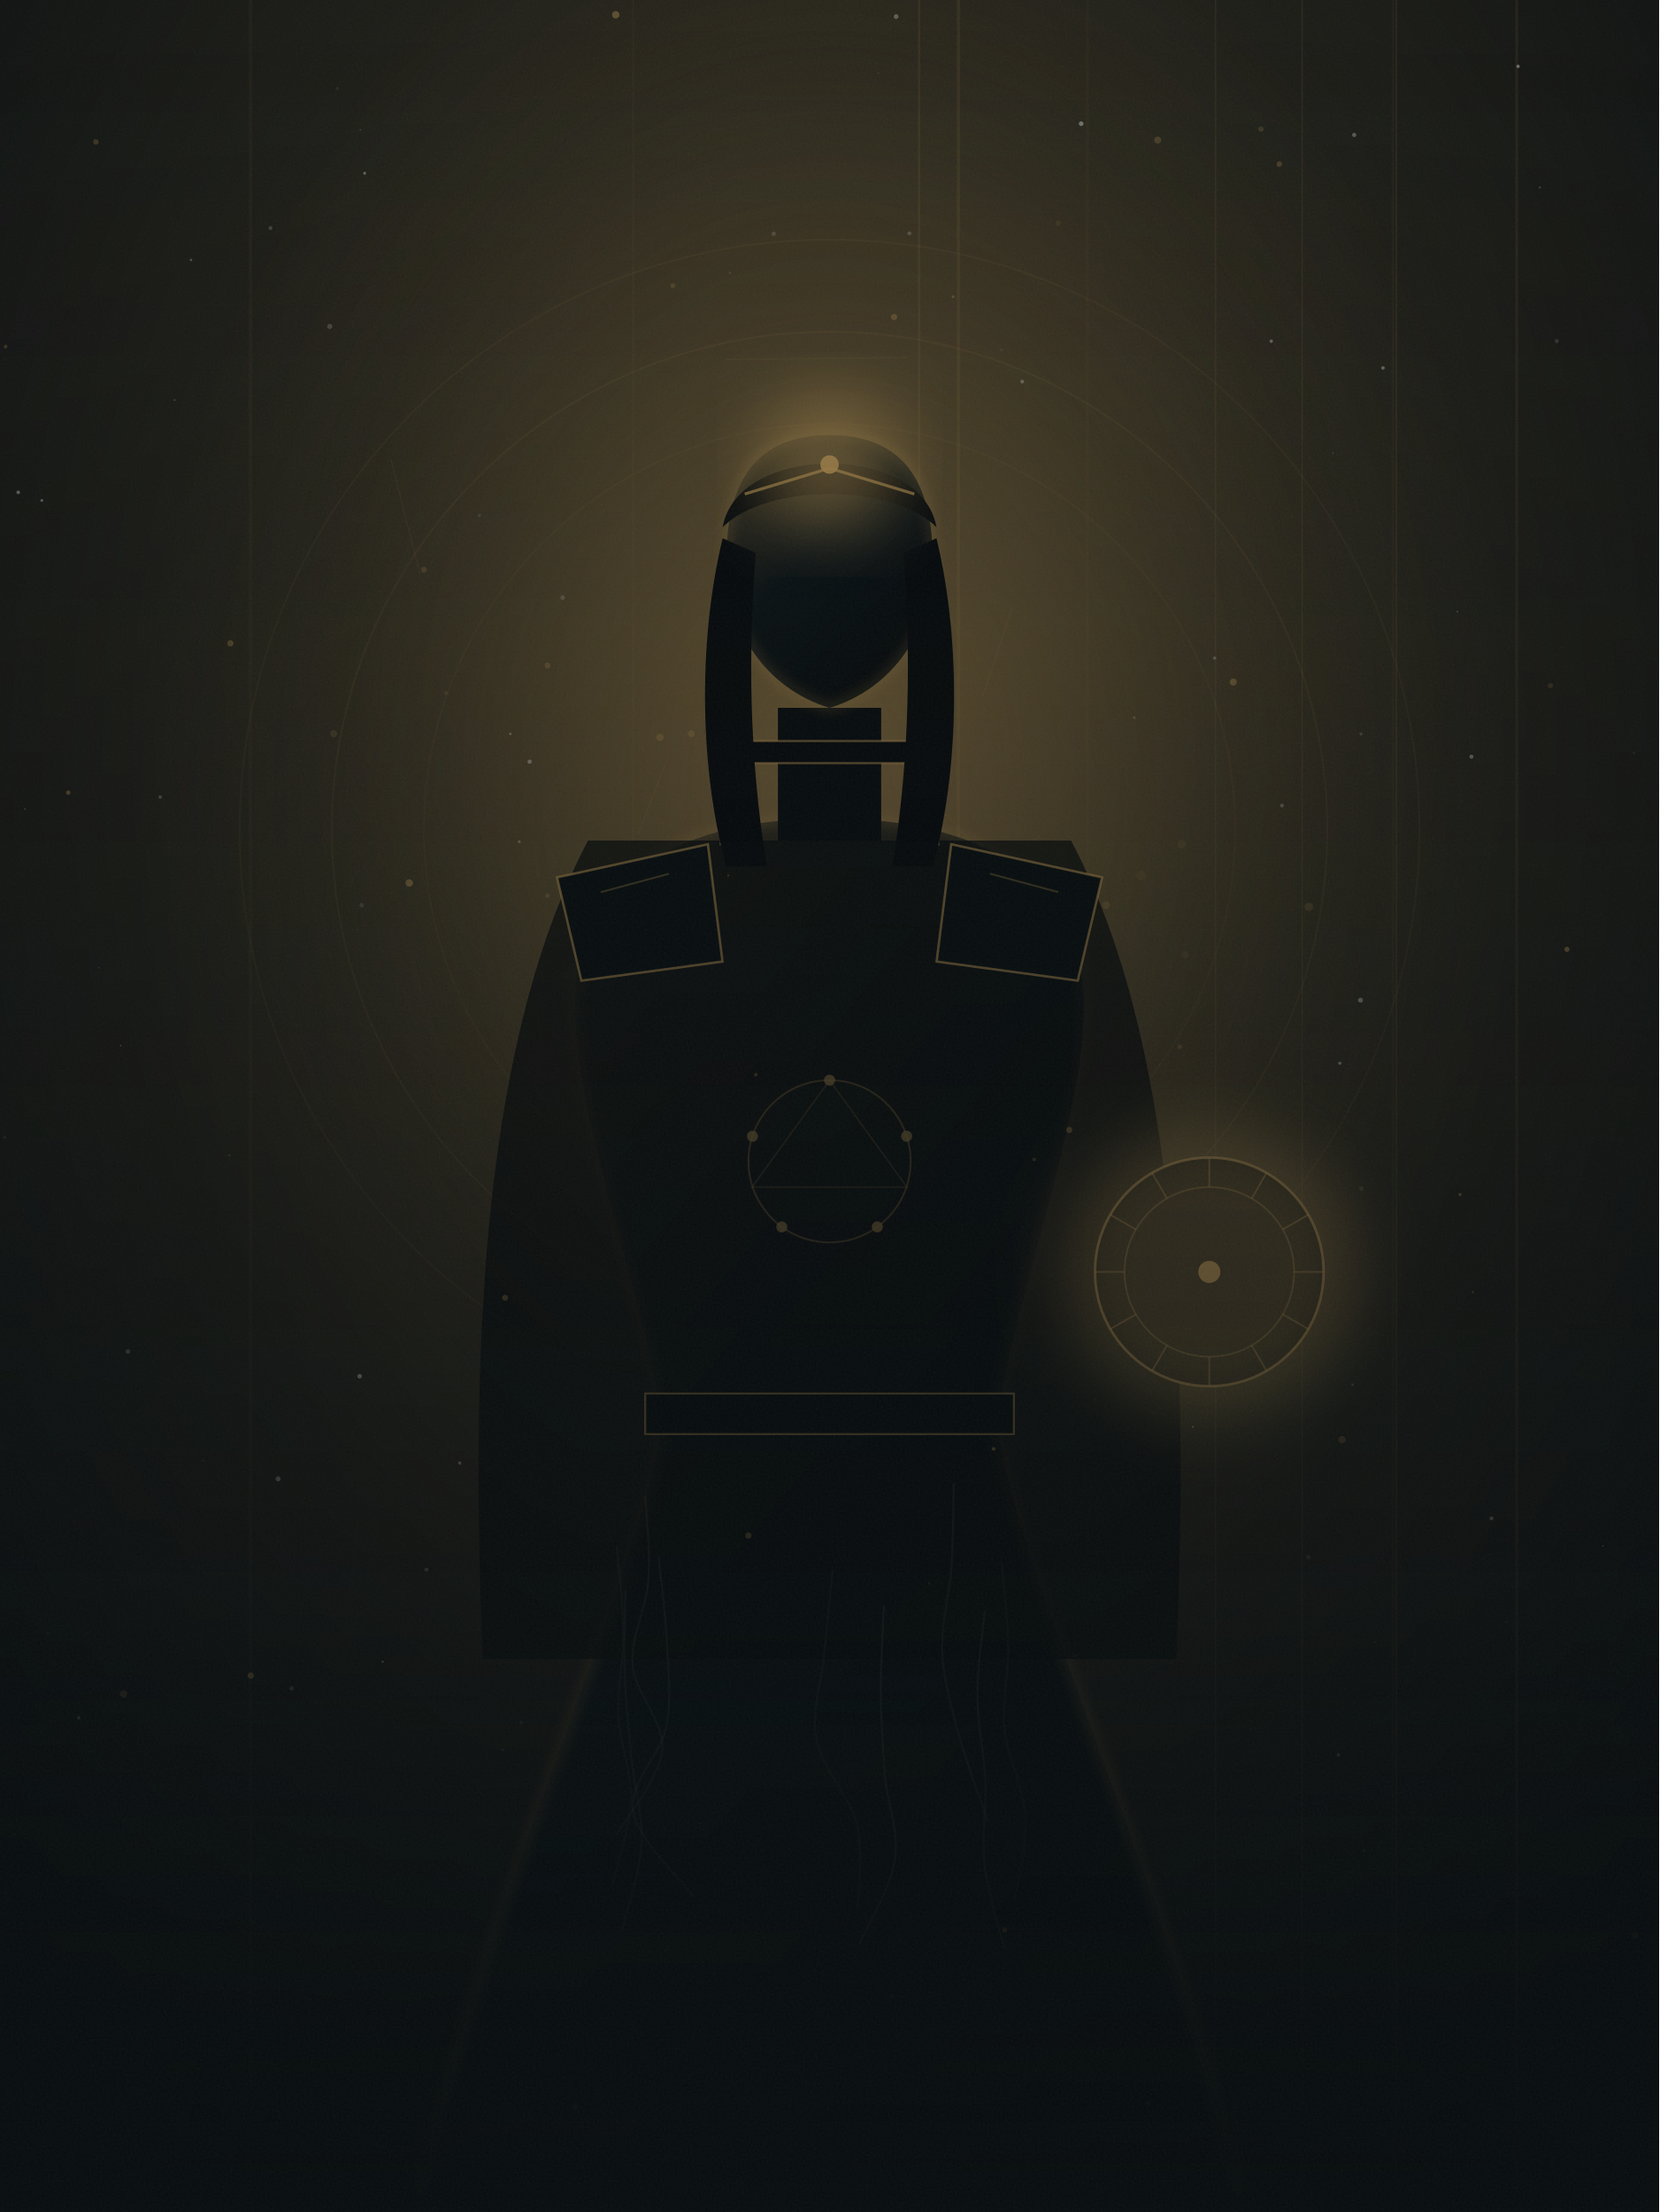
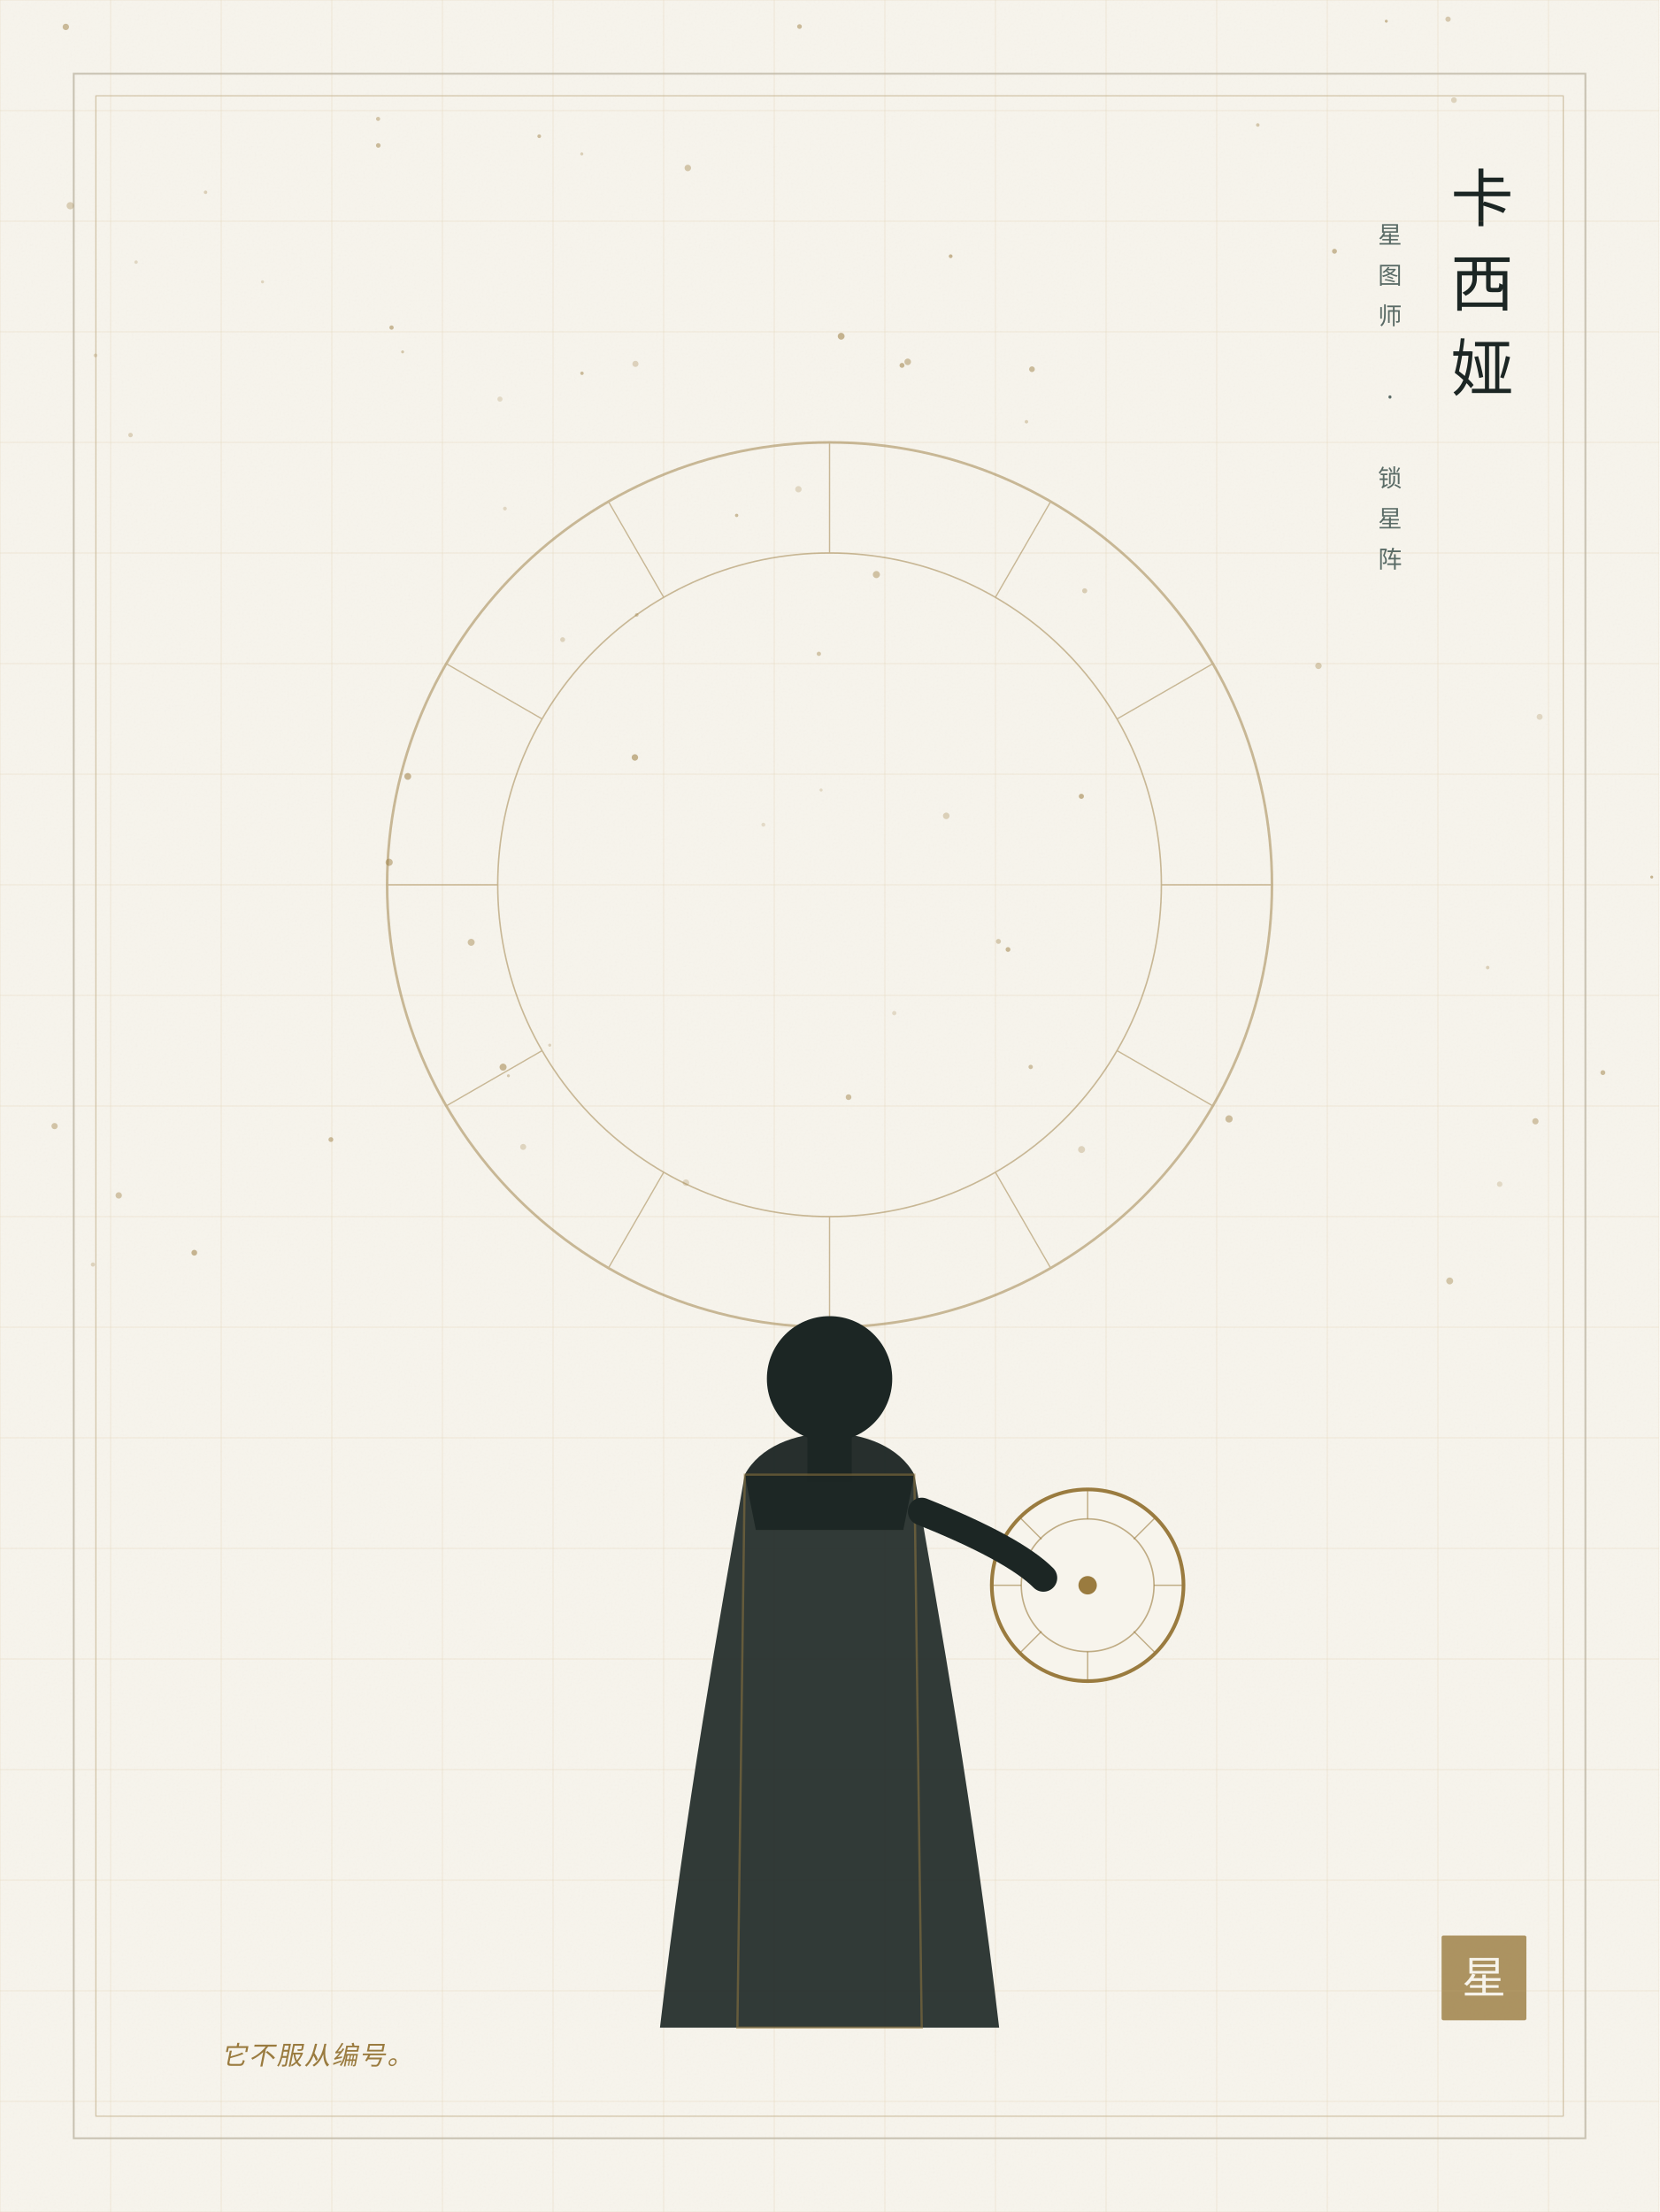
- <svg xmlns="http://www.w3.org/2000/svg" viewBox="0 0 900 1200" width="900" height="1200" preserveAspectRatio="xMidYMid slice">
+ <svg xmlns="http://www.w3.org/2000/svg" viewBox="0 0 900 1200" width="900" height="1200" role="img">
  <defs>
-     <filter id="csoft" x="-30%" y="-30%" width="160%" height="160%">
+     <filter id="fblur1" x="-20%" y="-20%" width="140%" height="140%">
+       <feGaussianBlur stdDeviation="1.2" />
+     </filter>
+     <filter id="fblur2" x="-30%" y="-30%" width="160%" height="160%">
+       <feGaussianBlur stdDeviation="6" />
+     </filter>
+     <filter id="fblur3" x="-40%" y="-40%" width="180%" height="180%">
      <feGaussianBlur stdDeviation="18" />
    </filter>
-     <filter id="csoft2" x="-30%" y="-30%" width="160%" height="160%">
-       <feGaussianBlur stdDeviation="42" />
-     </filter>
-     <filter id="csoft6" x="-40%" y="-40%" width="180%" height="180%">
-       <feGaussianBlur stdDeviation="6" />
-     </filter>
-     <filter id="csoft3" x="-40%" y="-40%" width="180%" height="180%">
-       <feGaussianBlur stdDeviation="3" />
-     </filter>
-     <filter id="cgrain" x="0" y="0" width="100%" height="100%">
-       <feTurbulence type="fractalNoise" baseFrequency="0.85" numOctaves="3" seed="7" result="n" />
-       <feColorMatrix in="n" type="saturate" values="0" />
-       <feComponentTransfer>
+     <filter id="fpaper">
+       <feTurbulence type="fractalNoise" baseFrequency="0.9" numOctaves="4" seed="7" result="n" />
+       <feColorMatrix in="n" type="saturate" values="0" result="g" />
+       <feComponentTransfer in="g" result="t">
        <feFuncA type="linear" slope="0.055" />
      </feComponentTransfer>
-     </filter>
-     <filter id="ccloud" x="-20%" y="-20%" width="140%" height="140%">
-       <feTurbulence type="fractalNoise" baseFrequency="0.006 0.014" numOctaves="5" seed="11" result="t" />
-       <feDisplacementMap in="SourceGraphic" in2="t" scale="46" xChannelSelector="R" yChannelSelector="G" />
-       <feGaussianBlur stdDeviation="7" />
-     </filter>
-     <filter id="cmist" x="-20%" y="-20%" width="140%" height="140%">
-       <feTurbulence type="fractalNoise" baseFrequency="0.004 0.02" numOctaves="4" seed="3" result="t" />
-       <feDisplacementMap in="SourceGraphic" in2="t" scale="70" xChannelSelector="R" yChannelSelector="G" />
-       <feGaussianBlur stdDeviation="14" />
-     </filter>
-   </defs>
-   <defs>
-     <radialGradient id="cbg" cx="0.5" cy="0.34" r="0.72">
-       <stop offset="0" stop-color="#53462B" />
-       <stop offset="0.42" stop-color="#25231A" />
-       <stop offset="1" stop-color="#070C0E" />
-     </radialGradient>
-     <radialGradient id="chalo" cx="0.5" cy="0.36" r="0.42">
-       <stop offset="0" stop-color="#B08D4F" stop-opacity="0.34" />
-       <stop offset="0.55" stop-color="#B08D4F" stop-opacity="0.10" />
-       <stop offset="1" stop-color="#B08D4F" stop-opacity="0" />
-     </radialGradient>
-     <linearGradient id="cbody" x1="0.15" y1="0" x2="0.85" y2="1">
-       <stop offset="0" stop-color="#363020" />
-       <stop offset="0.42" stop-color="#0A1214" />
-       <stop offset="1" stop-color="#04080A" />
+       <feComposite in="t" in2="SourceGraphic" operator="over" />
+     </filter>
+     <linearGradient id="fwash" x1="0" y1="0" x2="0" y2="1">
+       <stop offset="0" stop-color="#E4DDCE" stop-opacity="0" />
+       <stop offset="0.55" stop-color="#E4DDCE" stop-opacity="0.55" />
+       <stop offset="1" stop-color="#E4DDCE" stop-opacity="0.9" />
    </linearGradient>
-     <linearGradient id="cfade" x1="0" y1="0" x2="0" y2="1">
-       <stop offset="0" stop-color="#070C0E" stop-opacity="0" />
-       <stop offset="0.72" stop-color="#070C0E" stop-opacity="0.55" />
-       <stop offset="1" stop-color="#070C0E" stop-opacity="1" />
+     <linearGradient id="fjadewash" x1="0" y1="0" x2="0" y2="1">
+       <stop offset="0" stop-color="#D6E8E1" stop-opacity="0" />
+       <stop offset="1" stop-color="#D6E8E1" stop-opacity="0.85" />
+     </linearGradient>
+     <linearGradient id="fbrasswash" x1="0" y1="0" x2="0" y2="1">
+       <stop offset="0" stop-color="#EDE2C9" stop-opacity="0" />
+       <stop offset="1" stop-color="#EDE2C9" stop-opacity="0.85" />
    </linearGradient>
  </defs>
-   <rect width="900" height="1200" fill="url(#cbg)" />
-   <rect width="900" height="1200" fill="url(#chalo)" />
-   <rect x="343" y="0" width="1.0" height="1200" fill="#B08D4F" opacity="0.045" />
-   <rect x="822" y="0" width="1.5" height="1200" fill="#B08D4F" opacity="0.092" />
-   <rect x="498" y="0" width="1.2" height="1200" fill="#B08D4F" opacity="0.096" />
-   <rect x="519" y="0" width="1.8" height="1200" fill="#B08D4F" opacity="0.090" />
-   <rect x="755" y="0" width="1.3" height="1200" fill="#B08D4F" opacity="0.044" />
-   <rect x="135" y="0" width="1.8" height="1200" fill="#B08D4F" opacity="0.045" />
-   <rect x="589" y="0" width="1.6" height="1200" fill="#B08D4F" opacity="0.035" />
-   <rect x="706" y="0" width="0.7" height="1200" fill="#B08D4F" opacity="0.108" />
-   <rect x="757" y="0" width="0.9" height="1200" fill="#B08D4F" opacity="0.095" />
-   <rect x="659" y="0" width="0.8" height="1200" fill="#B08D4F" opacity="0.090" />
-   <circle cx="493.3" cy="126.6" r="1.08" fill="#E6EDE9" opacity="0.19" />
-   <circle cx="844.5" cy="185.0" r="1.14" fill="#E6EDE9" opacity="0.14" />
-   <circle cx="869.5" cy="838.7" r="0.42" fill="#E6EDE9" opacity="0.32" />
-   <circle cx="196.2" cy="491.1" r="1.24" fill="#E6EDE9" opacity="0.14" />
-   <circle cx="195.4" cy="70.4" r="0.37" fill="#E6EDE9" opacity="0.26" />
-   <circle cx="146.7" cy="123.7" r="1.07" fill="#E6EDE9" opacity="0.19" />
-   <circle cx="305.2" cy="324.2" r="1.23" fill="#E6EDE9" opacity="0.18" />
-   <circle cx="583.3" cy="898.3" r="0.93" fill="#E6EDE9" opacity="0.18" />
-   <circle cx="124.4" cy="626.7" r="0.49" fill="#E6EDE9" opacity="0.23" />
-   <circle cx="733.7" cy="751.2" r="0.60" fill="#E6EDE9" opacity="0.22" />
-   <circle cx="260.1" cy="279.7" r="0.85" fill="#E6EDE9" opacity="0.12" />
-   <circle cx="103.6" cy="141.0" r="0.66" fill="#E6EDE9" opacity="0.28" />
-   <circle cx="287.3" cy="413.2" r="1.15" fill="#E6EDE9" opacity="0.37" />
-   <circle cx="380.1" cy="851.0" r="0.30" fill="#E6EDE9" opacity="0.30" />
-   <circle cx="615.3" cy="389.3" r="0.77" fill="#E6EDE9" opacity="0.18" />
-   <circle cx="689.6" cy="185.1" r="0.92" fill="#E6EDE9" opacity="0.34" />
-   <circle cx="745.9" cy="890.9" r="0.48" fill="#E6EDE9" opacity="0.14" />
-   <circle cx="249.4" cy="793.7" r="0.94" fill="#E6EDE9" opacity="0.35" />
-   <circle cx="391.3" cy="506.7" r="1.38" fill="#E6EDE9" opacity="0.22" />
-   <circle cx="386.6" cy="629.3" r="1.25" fill="#E6EDE9" opacity="0.41" />
-   <circle cx="476.5" cy="39.7" r="0.40" fill="#E6EDE9" opacity="0.09" />
-   <circle cx="2.6" cy="617.1" r="0.70" fill="#E6EDE9" opacity="0.11" />
-   <circle cx="726.8" cy="576.8" r="0.86" fill="#E6EDE9" opacity="0.39" />
-   <circle cx="86.9" cy="432.4" r="0.94" fill="#E6EDE9" opacity="0.26" />
-   <circle cx="195.1" cy="746.6" r="1.24" fill="#E6EDE9" opacity="0.45" />
-   <circle cx="543.2" cy="189.9" r="0.57" fill="#E6EDE9" opacity="0.09" />
-   <circle cx="886.3" cy="408.6" r="0.60" fill="#E6EDE9" opacity="0.09" />
-   <circle cx="282.8" cy="934.5" r="1.03" fill="#E6EDE9" opacity="0.11" />
-   <circle cx="207.6" cy="901.5" r="0.65" fill="#E6EDE9" opacity="0.36" />
-   <circle cx="586.5" cy="67.1" r="1.26" fill="#E6EDE9" opacity="0.39" />
-   <circle cx="835.3" cy="101.7" r="0.56" fill="#E6EDE9" opacity="0.20" />
-   <circle cx="738.0" cy="542.6" r="1.36" fill="#E6EDE9" opacity="0.37" />
-   <circle cx="65.4" cy="567.2" r="0.40" fill="#E6EDE9" opacity="0.38" />
-   <circle cx="9.9" cy="267.1" r="0.98" fill="#E6EDE9" opacity="0.39" />
-   <circle cx="110.3" cy="792.4" r="0.41" fill="#E6EDE9" opacity="0.22" />
-   <circle cx="695.4" cy="437.0" r="1.05" fill="#E6EDE9" opacity="0.25" />
-   <circle cx="594.3" cy="759.3" r="0.83" fill="#E6EDE9" opacity="0.15" />
-   <circle cx="13.5" cy="438.9" r="0.54" fill="#E6EDE9" opacity="0.19" />
-   <circle cx="178.9" cy="177.1" r="1.38" fill="#E6EDE9" opacity="0.20" />
-   <circle cx="823.5" cy="36.0" r="0.89" fill="#E6EDE9" opacity="0.41" />
-   <circle cx="554.5" cy="207.0" r="1.03" fill="#E6EDE9" opacity="0.28" />
-   <circle cx="472.8" cy="533.5" r="1.05" fill="#E6EDE9" opacity="0.37" />
-   <circle cx="42.7" cy="931.9" r="0.98" fill="#E6EDE9" opacity="0.22" />
-   <circle cx="94.7" cy="217.0" r="0.37" fill="#E6EDE9" opacity="0.37" />
-   <circle cx="197.8" cy="94.0" r="0.79" fill="#E6EDE9" opacity="0.35" />
-   <circle cx="150.9" cy="802.3" r="1.36" fill="#E6EDE9" opacity="0.33" />
-   <circle cx="69.4" cy="733.2" r="1.26" fill="#E6EDE9" opacity="0.24" />
-   <circle cx="790.6" cy="331.8" r="0.38" fill="#E6EDE9" opacity="0.39" />
-   <circle cx="231.3" cy="851.5" r="1.08" fill="#E6EDE9" opacity="0.23" />
-   <circle cx="533.6" cy="518.0" r="0.67" fill="#E6EDE9" opacity="0.38" />
-   <circle cx="750.2" cy="199.6" r="0.98" fill="#E6EDE9" opacity="0.36" />
-   <circle cx="450.7" cy="766.3" r="1.34" fill="#E6EDE9" opacity="0.36" />
-   <circle cx="158.2" cy="915.9" r="1.28" fill="#E6EDE9" opacity="0.19" />
-   <circle cx="734.6" cy="73.2" r="1.16" fill="#E6EDE9" opacity="0.29" />
-   <circle cx="798.2" cy="410.5" r="1.08" fill="#E6EDE9" opacity="0.38" />
-   <circle cx="723.1" cy="245.8" r="0.39" fill="#E6EDE9" opacity="0.23" />
-   <circle cx="272.5" cy="949.3" r="0.37" fill="#E6EDE9" opacity="0.39" />
-   <circle cx="647.1" cy="774.0" r="0.49" fill="#E6EDE9" opacity="0.39" />
-   <circle cx="809.1" cy="823.7" r="1.05" fill="#E6EDE9" opacity="0.32" />
-   <circle cx="709.8" cy="844.8" r="1.23" fill="#E6EDE9" opacity="0.11" />
-   <circle cx="53.6" cy="525.0" r="0.30" fill="#E6EDE9" opacity="0.35" />
-   <circle cx="738.3" cy="398.2" r="0.86" fill="#E6EDE9" opacity="0.17" />
-   <circle cx="276.8" cy="398.1" r="0.62" fill="#E6EDE9" opacity="0.36" />
-   <circle cx="281.7" cy="456.6" r="0.78" fill="#E6EDE9" opacity="0.30" />
-   <circle cx="486.1" cy="9.0" r="1.30" fill="#E6EDE9" opacity="0.28" />
-   <circle cx="540.7" cy="913.8" r="0.98" fill="#E6EDE9" opacity="0.34" />
-   <circle cx="658.9" cy="357.0" r="0.89" fill="#E6EDE9" opacity="0.25" />
-   <circle cx="738.6" cy="644.8" r="1.28" fill="#E6EDE9" opacity="0.11" />
-   <circle cx="419.7" cy="126.8" r="1.18" fill="#E6EDE9" opacity="0.16" />
-   <circle cx="22.7" cy="271.5" r="0.76" fill="#E6EDE9" opacity="0.38" />
-   <g opacity="0.4" transform="translate(450.0,450)">
-     <circle cx="0" cy="0" r="320" fill="none" stroke="#B08D4F" stroke-opacity="0.16" stroke-width="1" />
-     <circle cx="0" cy="0" r="270" fill="none" stroke="#B08D4F" stroke-opacity="0.2" stroke-width="1" />
-     <circle cx="0" cy="0" r="220" fill="none" stroke="#B08D4F" stroke-opacity="0.14" stroke-width="1" />
-     <circle cx="-153" cy="36" r="1.2" fill="#B08D4F" opacity="0.63" />
-     <circle cx="191" cy="8" r="2.4" fill="#B08D4F" opacity="0.24" />
-     <circle cx="-208" cy="-74" r="1.1" fill="#B08D4F" opacity="0.39" />
-     <circle cx="-51" cy="-170" r="2.2" fill="#B08D4F" opacity="0.28" />
-     <circle cx="7" cy="89" r="1.8" fill="#B08D4F" opacity="0.66" />
-     <circle cx="-220" cy="-141" r="1.6" fill="#B08D4F" opacity="0.57" />
-     <circle cx="109" cy="81" r="2.1" fill="#B08D4F" opacity="0.56" />
-     <circle cx="-73" cy="39" r="1.4" fill="#B08D4F" opacity="0.30" />
-     <circle cx="-53" cy="265" r="1.3" fill="#B08D4F" opacity="0.64" />
-     <circle cx="54" cy="-51" r="1.6" fill="#B08D4F" opacity="0.45" />
-     <circle cx="169" cy="25" r="2.5" fill="#B08D4F" opacity="0.26" />
-     <circle cx="-75" cy="-52" r="1.9" fill="#B08D4F" opacity="0.65" />
-     <circle cx="18" cy="59" r="1.1" fill="#B08D4F" opacity="0.47" />
-     <circle cx="82" cy="9" r="1.8" fill="#B08D4F" opacity="0.66" />
-     <circle cx="-143" cy="79" r="2.0" fill="#B08D4F" opacity="0.25" />
-     <circle cx="-92" cy="-50" r="2.0" fill="#B08D4F" opacity="0.68" />
-     <circle cx="193" cy="68" r="2.0" fill="#B08D4F" opacity="0.27" />
-     <circle cx="-37" cy="317" r="2.6" fill="#B08D4F" opacity="0.26" />
-     <circle cx="-85" cy="-295" r="1.4" fill="#B08D4F" opacity="0.51" />
-     <circle cx="150" cy="41" r="2.1" fill="#B08D4F" opacity="0.50" />
-     <circle cx="13" cy="-82" r="1.6" fill="#B08D4F" opacity="0.63" />
-     <circle cx="-153" cy="-89" r="1.6" fill="#B08D4F" opacity="0.69" />
-     <circle cx="-58" cy="-29" r="2.3" fill="#B08D4F" opacity="0.36" />
-     <circle cx="-106" cy="47" r="1.7" fill="#B08D4F" opacity="0.36" />
-     <circle cx="190" cy="118" r="1.2" fill="#B08D4F" opacity="0.59" />
-     <circle cx="260" cy="42" r="2.3" fill="#B08D4F" opacity="0.45" />
-     <line x1="-31" y1="-121" x2="-2" y2="-114" stroke="#B08D4F" stroke-opacity="0.18" stroke-width="0.8" />
-     <line x1="37" y1="308" x2="64" y2="286" stroke="#B08D4F" stroke-opacity="0.18" stroke-width="0.8" />
-     <line x1="99" y1="-120" x2="83" y2="-72" stroke="#B08D4F" stroke-opacity="0.18" stroke-width="0.8" />
-     <line x1="70" y1="-106" x2="26" y2="-192" stroke="#B08D4F" stroke-opacity="0.18" stroke-width="0.8" />
-     <line x1="143" y1="271" x2="-0" y2="321" stroke="#B08D4F" stroke-opacity="0.18" stroke-width="0.8" />
-     <line x1="76" y1="6" x2="59" y2="-13" stroke="#B08D4F" stroke-opacity="0.18" stroke-width="0.8" />
-     <line x1="-238" y1="-201" x2="-222" y2="-138" stroke="#B08D4F" stroke-opacity="0.18" stroke-width="0.8" />
-     <line x1="-89" y1="-36" x2="-104" y2="3" stroke="#B08D4F" stroke-opacity="0.18" stroke-width="0.8" />
-     <line x1="-26" y1="-73" x2="-40" y2="-98" stroke="#B08D4F" stroke-opacity="0.18" stroke-width="0.8" />
-     <line x1="14" y1="-159" x2="52" y2="-101" stroke="#B08D4F" stroke-opacity="0.18" stroke-width="0.8" />
-     <line x1="-56" y1="-255" x2="42" y2="-256" stroke="#B08D4F" stroke-opacity="0.18" stroke-width="0.8" />
-     <line x1="59" y1="42" x2="21" y2="16" stroke="#B08D4F" stroke-opacity="0.18" stroke-width="0.8" />
-     <line x1="-56" y1="-60" x2="-20" y2="-38" stroke="#B08D4F" stroke-opacity="0.18" stroke-width="0.8" />
-     <line x1="105" y1="9" x2="114" y2="4" stroke="#B08D4F" stroke-opacity="0.18" stroke-width="0.8" />
-   </g>
-   <ellipse cx="450.0" cy="1160" rx="330" ry="70" fill="#000" opacity="0.5" filter="url(#csoft2)" />
-   <path d="M 450.0 444 C 366.16 444 319.0 478 313.0 530 C 305.0 594 351.0 702 359.0 772 C 349.0 862 238.0 1080 220.0 1240 L 680.0 1240 C 662.0 1080 551.0 862 541.0 772 C 549.0 702 595.0 594 587.0 530 C 581.0 478 533.84 444 450.0 444 Z" fill="url(#cbody)" />
-   <path d="M 450.0 444 C 366.16 444 319.0 478 313.0 530 C 305.0 594 351.0 702 359.0 772 C 349.0 862 238.0 1080 220.0 1240 L 680.0 1240 C 662.0 1080 551.0 862 541.0 772 C 549.0 702 595.0 594 587.0 530 C 581.0 478 533.84 444 450.0 444 Z" fill="none" stroke="#B08D4F" stroke-opacity="0.5" stroke-width="2.2" filter="url(#csoft3)" />
-   <path d="M 319.0 456 C 264.0 560 254.0 720 262.0 900 L 638.0 900 C 646.0 720 636.0 560 581.0 456 Z" fill="#05090B" opacity="0.75" />
-   <g opacity="0.55" transform="translate(450.0,630)">
-     <circle cx="0" cy="0" r="44" fill="none" stroke="#B08D4F" stroke-opacity="0.5" stroke-width="1" />
-     <circle cx="0.0" cy="-44.0" r="3" fill="#B08D4F" opacity="0.8" />
-     <circle cx="41.8" cy="-13.6" r="3" fill="#B08D4F" opacity="0.8" />
-     <circle cx="25.9" cy="35.6" r="3" fill="#B08D4F" opacity="0.8" />
-     <circle cx="-25.9" cy="35.6" r="3" fill="#B08D4F" opacity="0.8" />
-     <circle cx="-41.8" cy="-13.6" r="3" fill="#B08D4F" opacity="0.8" />
-     <path d="M 0 -44 L 42 14 L -42 14 Z" fill="none" stroke="#B08D4F" stroke-opacity="0.3" stroke-width="0.9" />
-   </g>
-   <path d="M 384.0 458 L 302.16 476 L 315.36 532 L 391.92 521.64 Z" fill="#070D0F" />
-   <path d="M 384.0 458 L 302.16 476 L 315.36 532 L 391.92 521.64 Z" fill="none" stroke="#B08D4F" stroke-opacity="0.6" stroke-width="1.3" />
-   <path d="M 362.88 474 L 325.92 484" stroke="#B08D4F" stroke-opacity="0.35" stroke-width="1" />
-   <path d="M 516.0 458 L 597.84 476 L 584.64 532 L 508.08 521.64 Z" fill="#070D0F" />
-   <path d="M 516.0 458 L 597.84 476 L 584.64 532 L 508.08 521.64 Z" fill="none" stroke="#B08D4F" stroke-opacity="0.6" stroke-width="1.3" />
-   <path d="M 537.12 474 L 574.08 484" stroke="#B08D4F" stroke-opacity="0.35" stroke-width="1" />
-   <rect x="350.0" y="756" width="200" height="22" fill="#05090B" />
-   <rect x="350.0" y="756" width="200" height="22" fill="none" stroke="#B08D4F" stroke-opacity="0.5" stroke-width="1.1" />
-   <path d="M 339.3 862.7 C 339.2 870.3 338.3 893.3 338.9 908.7 C 339.4 924.0 341.2 939.3 342.7 954.7 C 344.2 970.0 348.9 985.3 348.0 1000.7 C 347.2 1016.0 339.2 1039.0 337.4 1046.7" fill="none" stroke="#E6EDE9" stroke-opacity="0.070" stroke-width="1.1" />
-   <path d="M 334.6 838.9 C 335.2 846.6 338.0 869.6 338.1 884.9 C 338.3 900.2 334.8 915.6 335.5 930.9 C 336.2 946.2 342.9 961.6 342.3 976.9 C 341.7 992.2 333.7 1015.2 332.0 1022.9" fill="none" stroke="#E6EDE9" stroke-opacity="0.051" stroke-width="1.1" />
-   <path d="M 534.2 873.8 C 533.5 881.5 530.1 904.5 530.2 919.8 C 530.2 935.2 533.8 950.5 534.5 965.8 C 535.1 981.2 532.3 996.5 534.1 1011.8 C 535.9 1027.2 543.3 1050.2 545.1 1057.8" fill="none" stroke="#E6EDE9" stroke-opacity="0.076" stroke-width="1.1" />
-   <path d="M 451.6 851.8 C 450.9 859.4 448.6 882.4 447.1 897.8 C 445.6 913.1 439.9 928.4 442.8 943.8 C 445.8 959.1 461.1 974.4 464.9 989.8 C 468.6 1005.1 465.1 1028.1 465.2 1035.8" fill="none" stroke="#E6EDE9" stroke-opacity="0.058" stroke-width="1.1" />
-   <path d="M 543.3 847.0 C 543.9 854.7 546.6 877.7 546.9 893.0 C 547.1 908.3 543.4 923.7 545.0 939.0 C 546.6 954.3 555.4 969.7 556.3 985.0 C 557.2 1000.3 551.4 1023.3 550.5 1031.0" fill="none" stroke="#E6EDE9" stroke-opacity="0.046" stroke-width="1.1" />
-   <path d="M 479.5 870.8 C 479.2 878.5 477.7 901.5 477.8 916.8 C 477.9 932.2 478.8 947.5 480.0 962.8 C 481.3 978.2 487.8 993.5 485.5 1008.8 C 483.2 1024.2 469.4 1047.2 466.1 1054.8" fill="none" stroke="#E6EDE9" stroke-opacity="0.091" stroke-width="1.1" />
-   <path d="M 517.4 804.5 C 517.2 812.2 517.1 835.2 516.1 850.5 C 515.0 865.8 510.4 881.2 511.1 896.5 C 511.9 911.8 516.4 927.2 520.5 942.5 C 524.7 957.8 533.6 980.8 536.2 988.5" fill="none" stroke="#E6EDE9" stroke-opacity="0.073" stroke-width="1.1" />
-   <path d="M 357.2 844.5 C 358.0 852.2 361.0 875.2 361.7 890.5 C 362.5 905.9 364.5 921.2 361.5 936.5 C 358.4 951.9 341.0 967.2 343.4 982.5 C 345.8 997.9 370.5 1020.9 375.9 1028.5" fill="none" stroke="#E6EDE9" stroke-opacity="0.076" stroke-width="1.1" />
-   <path d="M 350.1 811.4 C 350.4 819.1 352.9 842.1 351.7 857.4 C 350.6 872.8 341.9 888.1 343.2 903.4 C 344.4 918.8 360.8 934.1 359.3 949.4 C 357.8 964.8 338.6 987.8 334.4 995.4" fill="none" stroke="#E6EDE9" stroke-opacity="0.072" stroke-width="1.1" />
-   <path d="M 422.0 384 L 422.0 456 L 478.0 456 L 478.0 384 Z" fill="#060B0D" />
-   <path d="M 391.0 458 L 397.0 402 L 503.0 402 L 509.0 458 L 495.0 458 L 491.0 414 L 409.0 414 L 405.0 458 Z" fill="#05090B" />
-   <path d="M 391.0 458 L 397.0 402 L 503.0 402 L 509.0 458 L 495.0 458 L 491.0 414 L 409.0 414 L 405.0 458 Z" fill="none" stroke="#B08D4F" stroke-opacity="0.55" stroke-width="1.2" />
-   <path d="M 450.0 236 C 501.52 236 506.0 278.92 506.0 305.56 C 506.0 341.08 484.72 373.64 450.0 384 C 415.28 373.64 394.0 341.08 394.0 305.56 C 394.0 278.92 398.48 236 450.0 236 Z" fill="url(#cbody)" />
-   <path d="M 450.0 236 C 501.52 236 506.0 278.92 506.0 305.56 C 506.0 341.08 484.72 373.64 450.0 384 C 415.28 373.64 394.0 341.08 394.0 305.56 C 394.0 278.92 398.48 236 450.0 236 Z" fill="none" stroke="#B08D4F" stroke-opacity="0.55" stroke-width="1.9" filter="url(#csoft3)" />
-   <path d="M 392.0 292 C 378.0 350 380.0 420 394.0 470 L 416.0 470 C 406.0 410 406.0 350 410.0 300 Z" fill="#05090B" />
-   <path d="M 508.0 292 C 522.0 350 520.0 420 506.0 470 L 484.0 470 C 494.0 410 494.0 350 490.0 300 Z" fill="#05090B" />
-   <path d="M 392.0 286 C 400.0 240 500.0 240 508.0 286 C 484.0 262 416.0 262 392.0 286 Z" fill="#05090B" />
-   <path d="M 404.0 268 L 450.0 254 L 496.0 268" fill="none" stroke="#B08D4F" stroke-opacity="0.7" stroke-width="1.6" />
-   <circle cx="450.0" cy="252" r="5" fill="#B08D4F" opacity="0.9" />
-   <circle cx="450.0" cy="252.0" r="38.0" fill="#B08D4F" opacity="0.55" filter="url(#csoft)" />
-   <g transform="translate(656.0,690)">
-     <circle cx="0" cy="0" r="62" fill="#05090B" stroke="#B08D4F" stroke-opacity="0.6" stroke-width="1.4" />
-     <circle cx="0" cy="0" r="46" fill="none" stroke="#B08D4F" stroke-opacity="0.35" stroke-width="0.9" />
-     <line x1="46.0" y1="0.0" x2="62.0" y2="0.0" stroke="#B08D4F" stroke-opacity="0.4" stroke-width="0.9" />
-     <line x1="39.8" y1="23.0" x2="53.7" y2="31.0" stroke="#B08D4F" stroke-opacity="0.4" stroke-width="0.9" />
-     <line x1="23.0" y1="39.8" x2="31.0" y2="53.7" stroke="#B08D4F" stroke-opacity="0.4" stroke-width="0.9" />
-     <line x1="0.0" y1="46.0" x2="0.0" y2="62.0" stroke="#B08D4F" stroke-opacity="0.4" stroke-width="0.9" />
-     <line x1="-23.0" y1="39.8" x2="-31.0" y2="53.7" stroke="#B08D4F" stroke-opacity="0.4" stroke-width="0.9" />
-     <line x1="-39.8" y1="23.0" x2="-53.7" y2="31.0" stroke="#B08D4F" stroke-opacity="0.4" stroke-width="0.9" />
-     <line x1="-46.0" y1="0.0" x2="-62.0" y2="0.0" stroke="#B08D4F" stroke-opacity="0.4" stroke-width="0.9" />
-     <line x1="-39.8" y1="-23.0" x2="-53.7" y2="-31.0" stroke="#B08D4F" stroke-opacity="0.4" stroke-width="0.9" />
-     <line x1="-23.0" y1="-39.8" x2="-31.0" y2="-53.7" stroke="#B08D4F" stroke-opacity="0.4" stroke-width="0.9" />
-     <line x1="-0.0" y1="-46.0" x2="-0.0" y2="-62.0" stroke="#B08D4F" stroke-opacity="0.4" stroke-width="0.9" />
-     <line x1="23.0" y1="-39.8" x2="31.0" y2="-53.7" stroke="#B08D4F" stroke-opacity="0.4" stroke-width="0.9" />
-     <line x1="39.8" y1="-23.0" x2="53.7" y2="-31.0" stroke="#B08D4F" stroke-opacity="0.4" stroke-width="0.9" />
-     <circle cx="0" cy="0" r="6" fill="#B08D4F" opacity="0.85" />
-     <circle cx="0.0" cy="0.0" r="80.0" fill="#B08D4F" opacity="0.4" filter="url(#csoft)" />
-   </g>
-   <circle cx="67" cy="919" r="2.0" fill="#B08D4F" opacity="0.27" />
-   <circle cx="850" cy="515" r="1.4" fill="#B08D4F" opacity="0.47" />
-   <circle cx="183" cy="48" r="0.8" fill="#B08D4F" opacity="0.11" />
-   <circle cx="396" cy="148" r="0.6" fill="#B08D4F" opacity="0.22" />
-   <circle cx="361" cy="1058" r="0.5" fill="#B08D4F" opacity="0.36" />
-   <circle cx="817" cy="880" r="0.7" fill="#B08D4F" opacity="0.16" />
-   <circle cx="334" cy="8" r="2.0" fill="#B08D4F" opacity="0.41" />
-   <circle cx="728" cy="781" r="2.0" fill="#B08D4F" opacity="0.26" />
-   <circle cx="37" cy="430" r="1.2" fill="#B08D4F" opacity="0.42" />
-   <circle cx="3" cy="1027" r="1.0" fill="#B08D4F" opacity="0.11" />
-   <circle cx="545" cy="1047" r="1.4" fill="#B08D4F" opacity="0.39" />
-   <circle cx="395" cy="475" r="0.5" fill="#B08D4F" opacity="0.45" />
-   <circle cx="517" cy="161" r="0.8" fill="#B08D4F" opacity="0.32" />
-   <circle cx="623" cy="1141" r="1.1" fill="#B08D4F" opacity="0.32" />
-   <circle cx="628" cy="76" r="1.9" fill="#B08D4F" opacity="0.25" />
-   <circle cx="887" cy="1050" r="1.8" fill="#B08D4F" opacity="0.16" />
-   <circle cx="410" cy="583" r="1.0" fill="#B08D4F" opacity="0.29" />
-   <circle cx="274" cy="704" r="1.6" fill="#B08D4F" opacity="0.37" />
-   <circle cx="726" cy="952" r="1.0" fill="#B08D4F" opacity="0.36" />
-   <circle cx="694" cy="89" r="1.5" fill="#B08D4F" opacity="0.28" />
-   <circle cx="125" cy="349" r="1.7" fill="#B08D4F" opacity="0.37" />
-   <circle cx="484" cy="1083" r="1.4" fill="#B08D4F" opacity="0.11" />
-   <circle cx="580" cy="613" r="1.7" fill="#B08D4F" opacity="0.35" />
-   <circle cx="684" cy="70" r="1.5" fill="#B08D4F" opacity="0.19" />
-   <circle cx="136" cy="909" r="1.7" fill="#B08D4F" opacity="0.48" />
-   <circle cx="312" cy="1143" r="1.5" fill="#B08D4F" opacity="0.37" />
-   <circle cx="740" cy="1004" r="0.6" fill="#B08D4F" opacity="0.35" />
-   <circle cx="539" cy="786" r="1.0" fill="#B08D4F" opacity="0.48" />
-   <circle cx="179" cy="994" r="0.8" fill="#B08D4F" opacity="0.14" />
-   <circle cx="85" cy="1076" r="0.5" fill="#B08D4F" opacity="0.22" />
-   <circle cx="669" cy="370" r="1.9" fill="#B08D4F" opacity="0.43" />
-   <circle cx="406" cy="833" r="1.7" fill="#B08D4F" opacity="0.37" />
-   <circle cx="841" cy="372" r="1.4" fill="#B08D4F" opacity="0.20" />
-   <circle cx="26" cy="886" r="1.0" fill="#B08D4F" opacity="0.11" />
-   <circle cx="504" cy="859" r="0.6" fill="#B08D4F" opacity="0.23" />
-   <circle cx="799" cy="701" r="0.6" fill="#B08D4F" opacity="0.40" />
-   <circle cx="222" cy="479" r="2.0" fill="#B08D4F" opacity="0.49" />
-   <circle cx="52" cy="77" r="1.5" fill="#B08D4F" opacity="0.26" />
-   <circle cx="181" cy="398" r="1.9" fill="#B08D4F" opacity="0.19" />
-   <circle cx="561" cy="629" r="1.0" fill="#B08D4F" opacity="0.28" />
-   <circle cx="574" cy="121" r="1.4" fill="#B08D4F" opacity="0.11" />
-   <circle cx="3" cy="188" r="1.0" fill="#B08D4F" opacity="0.26" />
-   <circle cx="485" cy="172" r="1.7" fill="#B08D4F" opacity="0.31" />
-   <circle cx="792" cy="648" r="0.8" fill="#B08D4F" opacity="0.48" />
-   <rect width="900" height="1200" fill="url(#cfade)" />
-   <rect width="900" height="1200" filter="url(#cgrain)" opacity="0.9" />
+   <rect width="900" height="1200" fill="#F7F4EC" />
+   <rect width="900" height="1200" fill="#F7F4EC" filter="url(#fpaper)" opacity="0.9" />
+   <rect x="40" y="40" width="820" height="1120" fill="none" stroke="#C9C2B2" stroke-width="1" />
+   <rect x="52" y="52" width="796" height="1096" fill="none" stroke="#9A7B3F" stroke-width="0.6" opacity="0.4" />
+   <text x="804" y="120" text-anchor="middle" font-size="34" fill="#1C2624" font-family="serif">卡</text>
+   <text x="804" y="166" text-anchor="middle" font-size="34" fill="#1C2624" font-family="serif">西</text>
+   <text x="804" y="212" text-anchor="middle" font-size="34" fill="#1C2624" font-family="serif">娅</text>
+   <text x="754" y="132" text-anchor="middle" font-size="13" fill="#5A6B66" font-family="serif">星</text>
+   <text x="754" y="154" text-anchor="middle" font-size="13" fill="#5A6B66" font-family="serif">图</text>
+   <text x="754" y="176" text-anchor="middle" font-size="13" fill="#5A6B66" font-family="serif">师</text>
+   <text x="754" y="198" text-anchor="middle" font-size="13" fill="#5A6B66" font-family="serif"> </text>
+   <text x="754" y="220" text-anchor="middle" font-size="13" fill="#5A6B66" font-family="serif">·</text>
+   <text x="754" y="242" text-anchor="middle" font-size="13" fill="#5A6B66" font-family="serif"> </text>
+   <text x="754" y="264" text-anchor="middle" font-size="13" fill="#5A6B66" font-family="serif">锁</text>
+   <text x="754" y="286" text-anchor="middle" font-size="13" fill="#5A6B66" font-family="serif">星</text>
+   <text x="754" y="308" text-anchor="middle" font-size="13" fill="#5A6B66" font-family="serif">阵</text>
+   <g transform="translate(782,1050)" opacity="0.8">
+     <rect x="0" y="0" width="46" height="46" fill="#9A7B3F" rx="1" />
+     <text x="23.0" y="31.28" text-anchor="middle" font-size="23.92" fill="#F7F4EC" font-family="serif" letter-spacing="0">星</text>
+   </g>
+   <g opacity="0.45">
+     <line x1="0" y1="0" x2="0" y2="1200" stroke="#C9AE7A" stroke-opacity="0.35" stroke-width="0.6" />
+     <line x1="60" y1="0" x2="60" y2="1200" stroke="#C9AE7A" stroke-opacity="0.35" stroke-width="0.6" />
+     <line x1="120" y1="0" x2="120" y2="1200" stroke="#C9AE7A" stroke-opacity="0.35" stroke-width="0.6" />
+     <line x1="180" y1="0" x2="180" y2="1200" stroke="#C9AE7A" stroke-opacity="0.35" stroke-width="0.6" />
+     <line x1="240" y1="0" x2="240" y2="1200" stroke="#C9AE7A" stroke-opacity="0.35" stroke-width="0.6" />
+     <line x1="300" y1="0" x2="300" y2="1200" stroke="#C9AE7A" stroke-opacity="0.35" stroke-width="0.6" />
+     <line x1="360" y1="0" x2="360" y2="1200" stroke="#C9AE7A" stroke-opacity="0.35" stroke-width="0.6" />
+     <line x1="420" y1="0" x2="420" y2="1200" stroke="#C9AE7A" stroke-opacity="0.35" stroke-width="0.6" />
+     <line x1="480" y1="0" x2="480" y2="1200" stroke="#C9AE7A" stroke-opacity="0.35" stroke-width="0.6" />
+     <line x1="540" y1="0" x2="540" y2="1200" stroke="#C9AE7A" stroke-opacity="0.35" stroke-width="0.6" />
+     <line x1="600" y1="0" x2="600" y2="1200" stroke="#C9AE7A" stroke-opacity="0.35" stroke-width="0.6" />
+     <line x1="660" y1="0" x2="660" y2="1200" stroke="#C9AE7A" stroke-opacity="0.35" stroke-width="0.6" />
+     <line x1="720" y1="0" x2="720" y2="1200" stroke="#C9AE7A" stroke-opacity="0.35" stroke-width="0.6" />
+     <line x1="780" y1="0" x2="780" y2="1200" stroke="#C9AE7A" stroke-opacity="0.35" stroke-width="0.6" />
+     <line x1="840" y1="0" x2="840" y2="1200" stroke="#C9AE7A" stroke-opacity="0.35" stroke-width="0.6" />
+     <line x1="900" y1="0" x2="900" y2="1200" stroke="#C9AE7A" stroke-opacity="0.35" stroke-width="0.6" />
+     <line x1="0" y1="0" x2="900" y2="0" stroke="#C9AE7A" stroke-opacity="0.35" stroke-width="0.6" />
+     <line x1="0" y1="60" x2="900" y2="60" stroke="#C9AE7A" stroke-opacity="0.35" stroke-width="0.6" />
+     <line x1="0" y1="120" x2="900" y2="120" stroke="#C9AE7A" stroke-opacity="0.35" stroke-width="0.6" />
+     <line x1="0" y1="180" x2="900" y2="180" stroke="#C9AE7A" stroke-opacity="0.35" stroke-width="0.6" />
+     <line x1="0" y1="240" x2="900" y2="240" stroke="#C9AE7A" stroke-opacity="0.35" stroke-width="0.6" />
+     <line x1="0" y1="300" x2="900" y2="300" stroke="#C9AE7A" stroke-opacity="0.35" stroke-width="0.6" />
+     <line x1="0" y1="360" x2="900" y2="360" stroke="#C9AE7A" stroke-opacity="0.35" stroke-width="0.6" />
+     <line x1="0" y1="420" x2="900" y2="420" stroke="#C9AE7A" stroke-opacity="0.35" stroke-width="0.6" />
+     <line x1="0" y1="480" x2="900" y2="480" stroke="#C9AE7A" stroke-opacity="0.35" stroke-width="0.6" />
+     <line x1="0" y1="540" x2="900" y2="540" stroke="#C9AE7A" stroke-opacity="0.35" stroke-width="0.6" />
+     <line x1="0" y1="600" x2="900" y2="600" stroke="#C9AE7A" stroke-opacity="0.35" stroke-width="0.6" />
+     <line x1="0" y1="660" x2="900" y2="660" stroke="#C9AE7A" stroke-opacity="0.35" stroke-width="0.6" />
+     <line x1="0" y1="720" x2="900" y2="720" stroke="#C9AE7A" stroke-opacity="0.35" stroke-width="0.6" />
+     <line x1="0" y1="780" x2="900" y2="780" stroke="#C9AE7A" stroke-opacity="0.35" stroke-width="0.6" />
+     <line x1="0" y1="840" x2="900" y2="840" stroke="#C9AE7A" stroke-opacity="0.35" stroke-width="0.6" />
+     <line x1="0" y1="900" x2="900" y2="900" stroke="#C9AE7A" stroke-opacity="0.35" stroke-width="0.6" />
+     <line x1="0" y1="960" x2="900" y2="960" stroke="#C9AE7A" stroke-opacity="0.35" stroke-width="0.6" />
+     <line x1="0" y1="1020" x2="900" y2="1020" stroke="#C9AE7A" stroke-opacity="0.35" stroke-width="0.6" />
+     <line x1="0" y1="1080" x2="900" y2="1080" stroke="#C9AE7A" stroke-opacity="0.35" stroke-width="0.6" />
+     <line x1="0" y1="1140" x2="900" y2="1140" stroke="#C9AE7A" stroke-opacity="0.35" stroke-width="0.6" />
+     <line x1="0" y1="1200" x2="900" y2="1200" stroke="#C9AE7A" stroke-opacity="0.35" stroke-width="0.6" />
+   </g>
+   <circle cx="513.3" cy="442.6" r="1.78" fill="#9A7B3F" opacity="0.30" />
+   <circle cx="586.7" cy="623.6" r="1.89" fill="#9A7B3F" opacity="0.27" />
+   <circle cx="586.6" cy="432.0" r="1.40" fill="#9A7B3F" opacity="0.54" />
+   <circle cx="475.4" cy="311.7" r="1.93" fill="#9A7B3F" opacity="0.42" />
+   <circle cx="271.2" cy="216.5" r="1.40" fill="#9A7B3F" opacity="0.22" />
+   <circle cx="546.8" cy="515.1" r="1.31" fill="#9A7B3F" opacity="0.50" />
+   <circle cx="835.2" cy="388.9" r="1.62" fill="#9A7B3F" opacity="0.24" />
+   <circle cx="50.4" cy="686.0" r="1.14" fill="#9A7B3F" opacity="0.27" />
+   <circle cx="807.0" cy="524.9" r="0.95" fill="#9A7B3F" opacity="0.31" />
+   <circle cx="218.4" cy="190.9" r="0.81" fill="#9A7B3F" opacity="0.38" />
+   <circle cx="273.9" cy="275.9" r="1.02" fill="#9A7B3F" opacity="0.24" />
+   <circle cx="29.6" cy="610.9" r="1.70" fill="#9A7B3F" opacity="0.40" />
+   <circle cx="111.5" cy="104.3" r="0.94" fill="#9A7B3F" opacity="0.31" />
+   <circle cx="51.8" cy="192.8" r="1.04" fill="#9A7B3F" opacity="0.27" />
+   <circle cx="588.4" cy="320.5" r="1.37" fill="#9A7B3F" opacity="0.33" />
+   <circle cx="485.1" cy="549.6" r="1.17" fill="#9A7B3F" opacity="0.22" />
+   <circle cx="433.1" cy="265.4" r="1.74" fill="#9A7B3F" opacity="0.24" />
+   <circle cx="785.5" cy="10.4" r="1.45" fill="#9A7B3F" opacity="0.36" />
+   <circle cx="283.8" cy="622.2" r="1.64" fill="#9A7B3F" opacity="0.26" />
+   <circle cx="445.4" cy="428.6" r="0.84" fill="#9A7B3F" opacity="0.23" />
+   <circle cx="541.6" cy="510.7" r="1.36" fill="#9A7B3F" opacity="0.35" />
+   <circle cx="456.3" cy="182.4" r="1.85" fill="#9A7B3F" opacity="0.54" />
+   <circle cx="433.7" cy="14.4" r="1.28" fill="#9A7B3F" opacity="0.48" />
+   <circle cx="292.5" cy="73.9" r="1.02" fill="#9A7B3F" opacity="0.45" />
+   <circle cx="559.8" cy="200.3" r="1.55" fill="#9A7B3F" opacity="0.47" />
+   <circle cx="869.5" cy="581.9" r="1.32" fill="#9A7B3F" opacity="0.48" />
+   <circle cx="832.9" cy="608.3" r="1.70" fill="#9A7B3F" opacity="0.41" />
+   <circle cx="460.3" cy="595.2" r="1.55" fill="#9A7B3F" opacity="0.45" />
+   <circle cx="205.1" cy="64.5" r="1.12" fill="#9A7B3F" opacity="0.40" />
+   <circle cx="515.7" cy="139.0" r="1.03" fill="#9A7B3F" opacity="0.53" />
+   <circle cx="64.4" cy="648.5" r="1.73" fill="#9A7B3F" opacity="0.40" />
+   <circle cx="896.0" cy="475.8" r="0.81" fill="#9A7B3F" opacity="0.53" />
+   <circle cx="372.1" cy="641.6" r="1.78" fill="#9A7B3F" opacity="0.25" />
+   <circle cx="35.7" cy="14.6" r="1.74" fill="#9A7B3F" opacity="0.48" />
+   <circle cx="205.2" cy="78.9" r="1.24" fill="#9A7B3F" opacity="0.48" />
+   <circle cx="666.7" cy="607.0" r="1.96" fill="#9A7B3F" opacity="0.46" />
+   <circle cx="752.0" cy="11.5" r="0.81" fill="#9A7B3F" opacity="0.50" />
+   <circle cx="556.8" cy="228.8" r="0.95" fill="#9A7B3F" opacity="0.32" />
+   <circle cx="305.2" cy="347.0" r="1.34" fill="#9A7B3F" opacity="0.27" />
+   <circle cx="73.8" cy="142.2" r="0.95" fill="#9A7B3F" opacity="0.24" />
+   <circle cx="373.1" cy="91.1" r="1.76" fill="#9A7B3F" opacity="0.39" />
+   <circle cx="414.1" cy="447.4" r="1.08" fill="#9A7B3F" opacity="0.21" />
+   <circle cx="70.8" cy="236.0" r="1.23" fill="#9A7B3F" opacity="0.29" />
+   <circle cx="275.8" cy="583.6" r="0.81" fill="#9A7B3F" opacity="0.36" />
+   <circle cx="344.7" cy="197.4" r="1.67" fill="#9A7B3F" opacity="0.28" />
+   <circle cx="38.1" cy="111.6" r="1.97" fill="#9A7B3F" opacity="0.32" />
+   <circle cx="105.4" cy="679.6" r="1.57" fill="#9A7B3F" opacity="0.53" />
+   <circle cx="298.2" cy="567.0" r="0.85" fill="#9A7B3F" opacity="0.28" />
+   <circle cx="715.2" cy="361.2" r="1.75" fill="#9A7B3F" opacity="0.34" />
+   <circle cx="788.7" cy="54.3" r="1.55" fill="#9A7B3F" opacity="0.27" />
+   <circle cx="179.5" cy="618.2" r="1.32" fill="#9A7B3F" opacity="0.48" />
+   <circle cx="255.6" cy="511.2" r="1.89" fill="#9A7B3F" opacity="0.42" />
+   <circle cx="211.1" cy="467.8" r="1.94" fill="#9A7B3F" opacity="0.48" />
+   <circle cx="399.6" cy="279.6" r="0.92" fill="#9A7B3F" opacity="0.47" />
+   <circle cx="142.4" cy="152.9" r="0.84" fill="#9A7B3F" opacity="0.26" />
+   <circle cx="345.4" cy="333.6" r="1.01" fill="#9A7B3F" opacity="0.35" />
+   <circle cx="682.3" cy="67.8" r="0.96" fill="#9A7B3F" opacity="0.38" />
+   <circle cx="813.5" cy="642.4" r="1.48" fill="#9A7B3F" opacity="0.23" />
+   <circle cx="786.4" cy="694.9" r="1.88" fill="#9A7B3F" opacity="0.39" />
+   <circle cx="344.4" cy="410.9" r="1.75" fill="#9A7B3F" opacity="0.55" />
+   <circle cx="444.2" cy="354.7" r="1.17" fill="#9A7B3F" opacity="0.39" />
+   <circle cx="489.3" cy="198.2" r="1.35" fill="#9A7B3F" opacity="0.52" />
+   <circle cx="212.4" cy="177.7" r="1.17" fill="#9A7B3F" opacity="0.50" />
+   <circle cx="272.9" cy="578.9" r="1.91" fill="#9A7B3F" opacity="0.51" />
+   <circle cx="723.9" cy="136.3" r="1.34" fill="#9A7B3F" opacity="0.49" />
+   <circle cx="221.2" cy="421.2" r="1.85" fill="#9A7B3F" opacity="0.53" />
+   <circle cx="315.6" cy="83.5" r="0.84" fill="#9A7B3F" opacity="0.31" />
+   <circle cx="492.4" cy="196.3" r="1.79" fill="#9A7B3F" opacity="0.43" />
+   <circle cx="559.1" cy="578.8" r="1.19" fill="#9A7B3F" opacity="0.43" />
+   <circle cx="315.7" cy="202.5" r="0.94" fill="#9A7B3F" opacity="0.48" />
+   <g stroke="#9A7B3F" fill="none" opacity="0.5">
+     <circle cx="450" cy="480" r="240" stroke-width="1.4" />
+     <circle cx="450" cy="480" r="180" stroke-width="0.8" />
+     <line x1="630" y1="480" x2="690" y2="480" stroke-width="0.7" />
+     <line x1="606" y1="570" x2="658" y2="600" stroke-width="0.7" />
+     <line x1="540" y1="636" x2="570" y2="688" stroke-width="0.7" />
+     <line x1="450" y1="660" x2="450" y2="720" stroke-width="0.7" />
+     <line x1="360" y1="636" x2="330" y2="688" stroke-width="0.7" />
+     <line x1="294" y1="570" x2="242" y2="600" stroke-width="0.7" />
+     <line x1="270" y1="480" x2="210" y2="480" stroke-width="0.7" />
+     <line x1="294" y1="390" x2="242" y2="360" stroke-width="0.7" />
+     <line x1="360" y1="324" x2="330" y2="272" stroke-width="0.7" />
+     <line x1="450" y1="300" x2="450" y2="240" stroke-width="0.7" />
+     <line x1="540" y1="324" x2="570" y2="272" stroke-width="0.7" />
+     <line x1="606" y1="390" x2="658" y2="360" stroke-width="0.7" />
+   </g>
+   <g transform="translate(450,1100) scale(1.0)">
+     <path d="M -46 -300 C -60 -220, -78 -120, -92 0 L 92 0 C 78 -120, 60 -220, 46 -300 Z" fill="#1C2624" opacity="0.9" />
+     <path d="M -46 -300 C -30 -330, 30 -330, 46 -300 L 40 -270 L -40 -270 Z" fill="#1C2624" opacity="0.95" />
+     <circle cx="0" cy="-352" r="34" fill="#1C2624" />
+     <rect x="-12" y="-322" width="24" height="26" fill="#1C2624" />
+   </g>
+   <path d="M 404 800 L 496 800 L 500 1100 L 400 1100 Z" fill="none" stroke="#9A7B3F" stroke-width="1.2" opacity="0.5" />
+   <g transform="translate(590,860)">
+     <circle cx="0" cy="0" r="52" fill="#F7F4EC" stroke="#9A7B3F" stroke-width="2" />
+     <circle cx="0" cy="0" r="36" fill="none" stroke="#9A7B3F" stroke-width="0.8" opacity="0.6" />
+     <line x1="36" y1="0" x2="52" y2="0" stroke="#9A7B3F" stroke-width="0.7" opacity="0.6" />
+     <line x1="25" y1="25" x2="37" y2="37" stroke="#9A7B3F" stroke-width="0.7" opacity="0.6" />
+     <line x1="0" y1="36" x2="0" y2="52" stroke="#9A7B3F" stroke-width="0.7" opacity="0.6" />
+     <line x1="-25" y1="25" x2="-37" y2="37" stroke="#9A7B3F" stroke-width="0.7" opacity="0.6" />
+     <line x1="-36" y1="0" x2="-52" y2="0" stroke="#9A7B3F" stroke-width="0.7" opacity="0.6" />
+     <line x1="-25" y1="-25" x2="-37" y2="-37" stroke="#9A7B3F" stroke-width="0.7" opacity="0.6" />
+     <line x1="-0" y1="-36" x2="-0" y2="-52" stroke="#9A7B3F" stroke-width="0.7" opacity="0.6" />
+     <line x1="25" y1="-25" x2="37" y2="-37" stroke="#9A7B3F" stroke-width="0.7" opacity="0.6" />
+     <circle cx="0" cy="0" r="5" fill="#9A7B3F" />
+   </g>
+   <path d="M 500 820 Q 550 840 566 856" fill="none" stroke="#1C2624" stroke-width="15" stroke-linecap="round" />
+   <text x="120" y="1120" font-size="14" fill="#9A7B3F" font-family="serif" font-style="italic" letter-spacing="1">它不服从编号。</text>
</svg>
